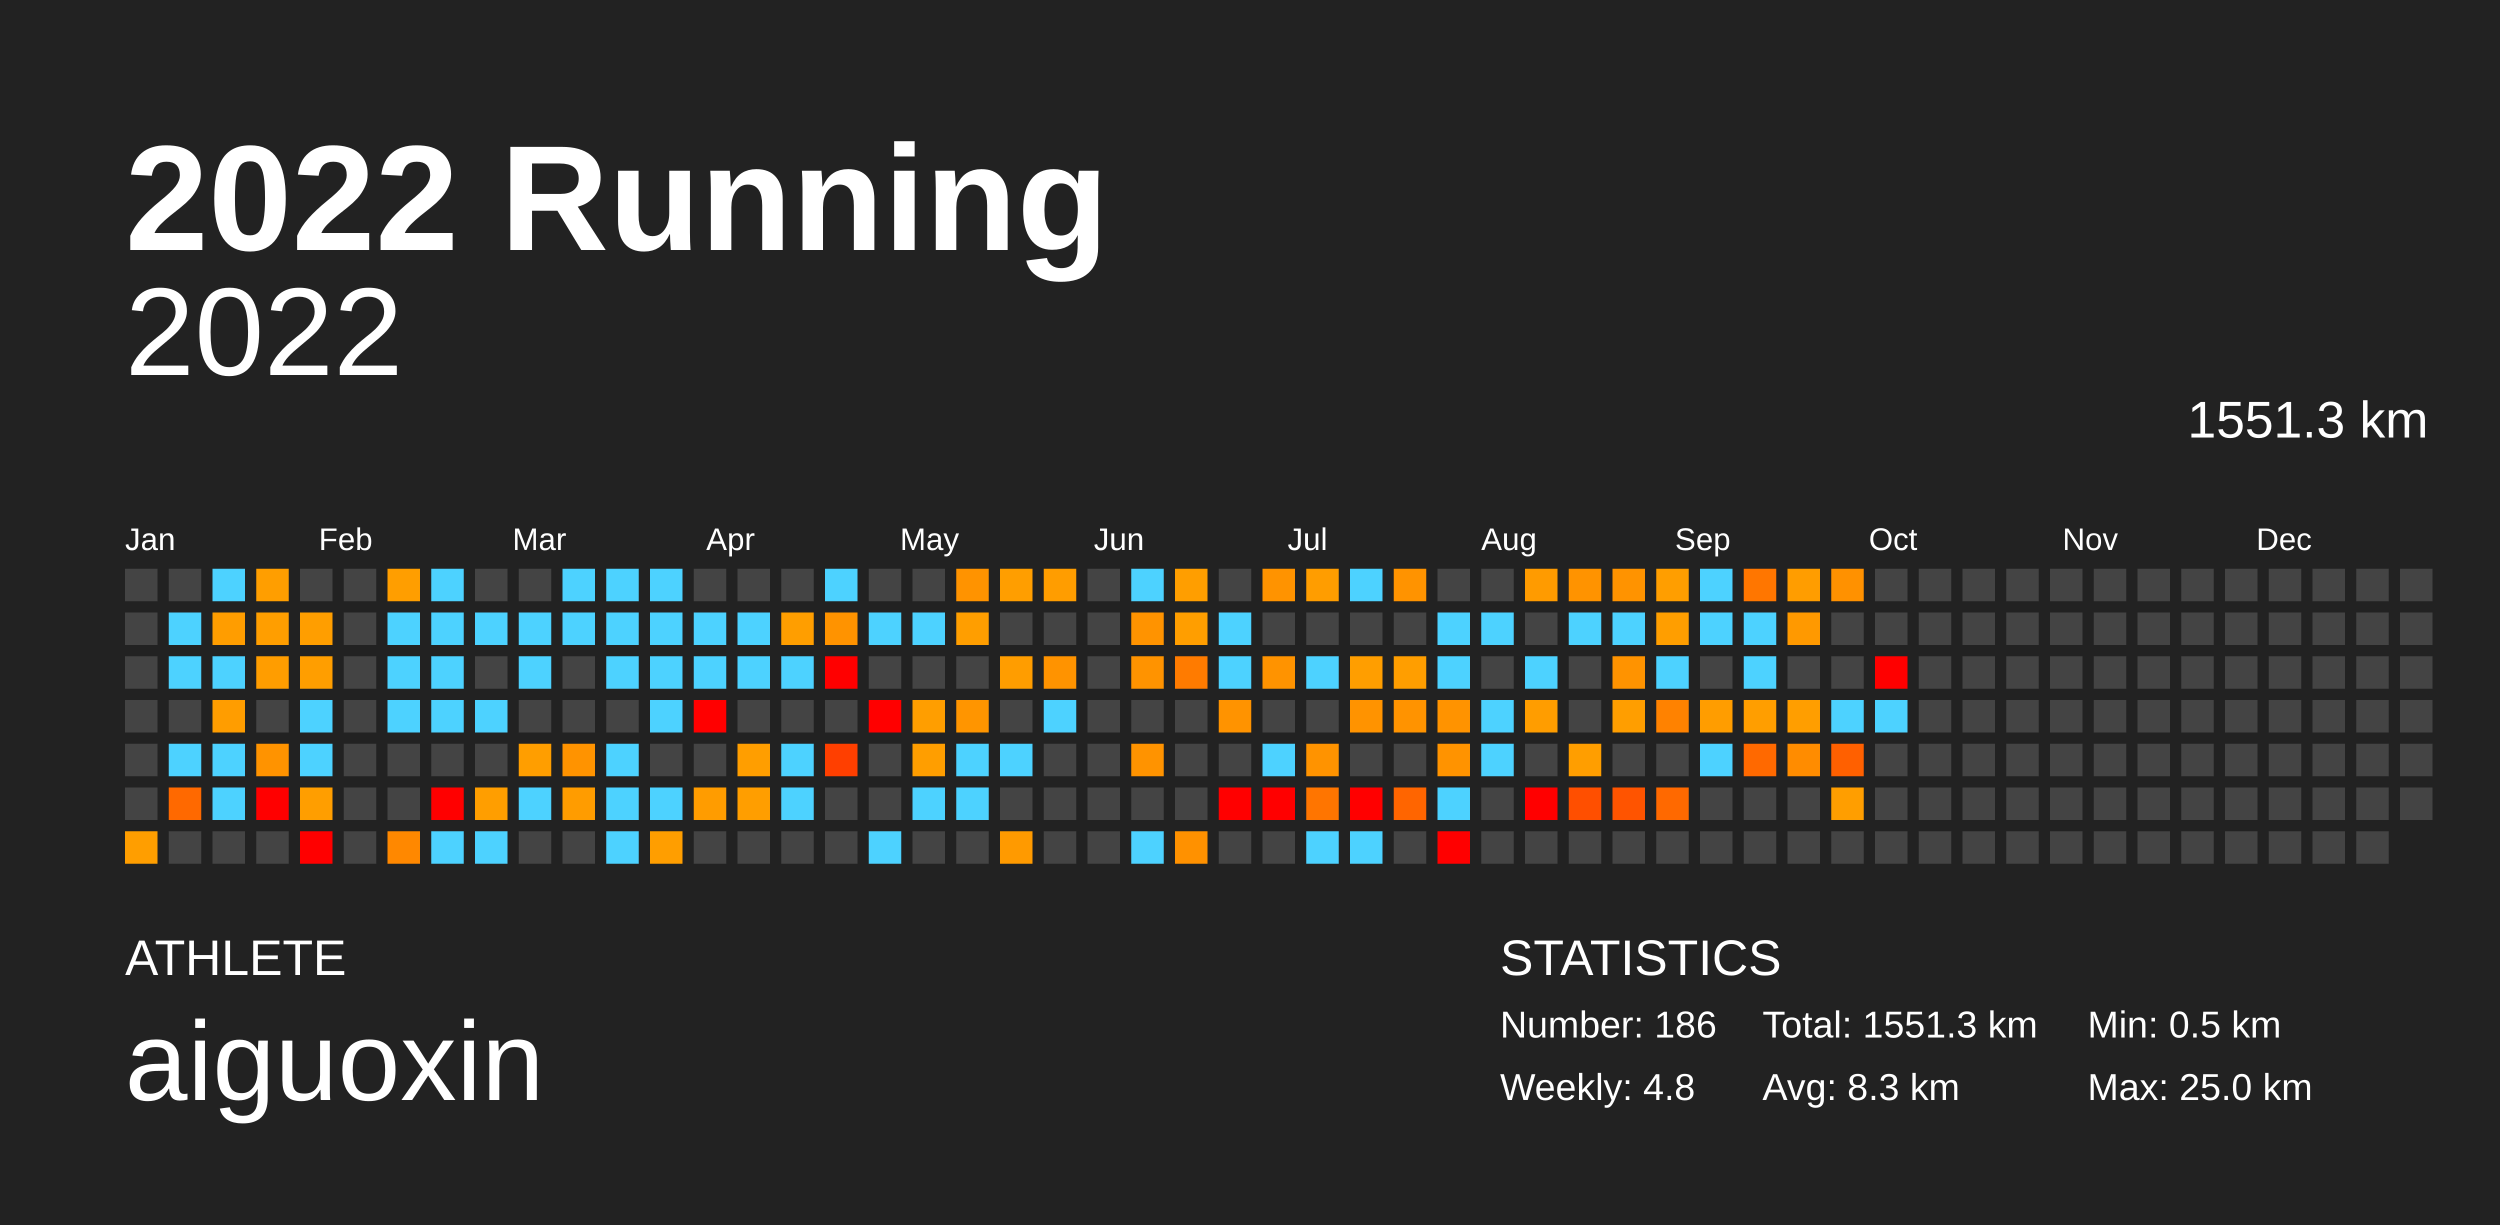
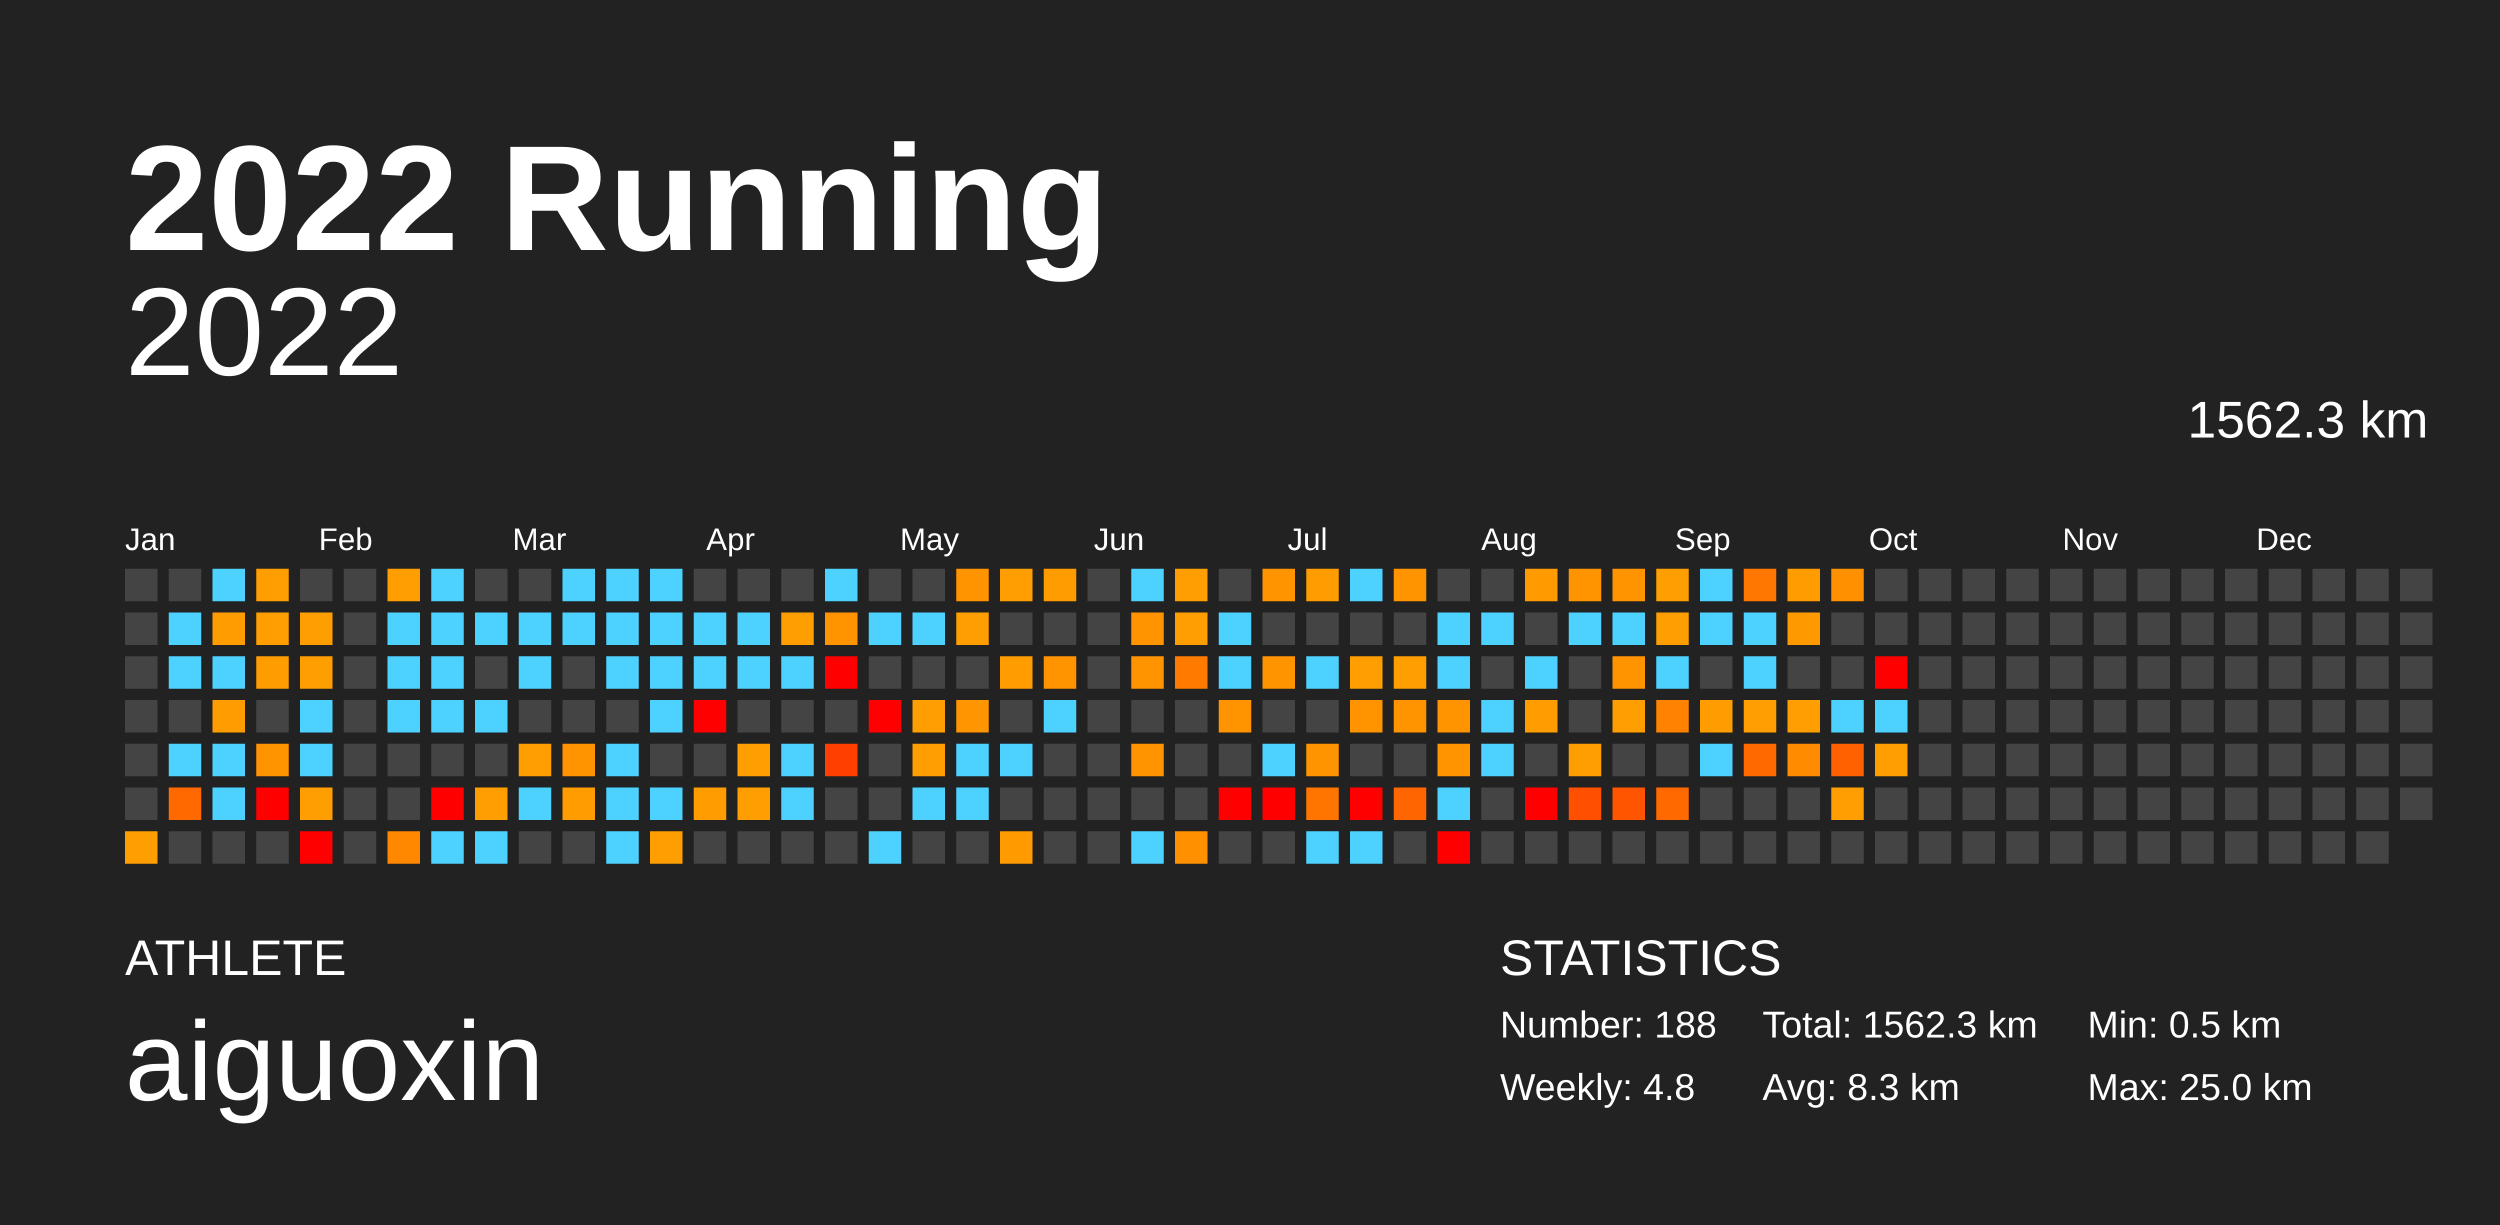
<svg xmlns="http://www.w3.org/2000/svg" baseProfile="full" height="98mm" version="1.1" viewBox="0,0,200,98" width="200mm">
  <defs />
  <rect fill="#222222" height="98" width="200" x="0" y="0" />
  <text fill="#FFFFFF" style="font-size:12px; font-family:Arial; font-weight:bold;" x="10" y="20">2022 Running</text>
  <text fill="#FFFFFF" style="font-size:4px; font-family:Arial" x="10" y="78">ATHLETE</text>
  <text fill="#FFFFFF" style="font-size:9px; font-family:Arial" x="10" y="88">aiguoxin</text>
  <text fill="#FFFFFF" style="font-size:4px; font-family:Arial" x="120" y="78">STATISTICS</text>
-   <text fill="#FFFFFF" style="font-size:3px; font-family:Arial" x="120" y="83">Number: 186</text>
+   <text fill="#FFFFFF" style="font-size:3px; font-family:Arial" x="120" y="83">Number: 188</text>
  <text fill="#FFFFFF" style="font-size:3px; font-family:Arial" x="120" y="88">Weekly: 4.8</text>
-   <text fill="#FFFFFF" style="font-size:3px; font-family:Arial" x="141" y="83">Total: 1551.3 km</text>
+   <text fill="#FFFFFF" style="font-size:3px; font-family:Arial" x="141" y="83">Total: 1562.3 km</text>
  <text fill="#FFFFFF" style="font-size:3px; font-family:Arial" x="141" y="88">Avg: 8.3 km</text>
  <text fill="#FFFFFF" style="font-size:3px; font-family:Arial" x="167" y="83">Min: 0.5 km</text>
  <text fill="#FFFFFF" style="font-size:3px; font-family:Arial" x="167" y="88">Max: 25.0 km</text>
  <text alignment-baseline="hanging" fill="#FFFFFF" style="font-size:10.0px; font-family:Arial;" x="10" y="30">2022</text>
-   <text alignment-baseline="hanging" fill="#FFFFFF" style="font-size:4.125px; font-family:Arial;" x="175" y="35">1551.3 km</text>
+   <text alignment-baseline="hanging" fill="#FFFFFF" style="font-size:4.125px; font-family:Arial;" x="175" y="35">1562.3 km</text>
  <text fill="#FFFFFF" style="font-size:2.5px; font-family:Arial" x="10.0" y="44">Jan</text>
  <text fill="#FFFFFF" style="font-size:2.5px; font-family:Arial" x="25.5" y="44">Feb</text>
  <text fill="#FFFFFF" style="font-size:2.5px; font-family:Arial" x="41.0" y="44">Mar</text>
  <text fill="#FFFFFF" style="font-size:2.5px; font-family:Arial" x="56.5" y="44">Apr</text>
  <text fill="#FFFFFF" style="font-size:2.5px; font-family:Arial" x="72.0" y="44">May</text>
  <text fill="#FFFFFF" style="font-size:2.5px; font-family:Arial" x="87.5" y="44">Jun</text>
  <text fill="#FFFFFF" style="font-size:2.5px; font-family:Arial" x="103.0" y="44">Jul</text>
  <text fill="#FFFFFF" style="font-size:2.5px; font-family:Arial" x="118.5" y="44">Aug</text>
  <text fill="#FFFFFF" style="font-size:2.5px; font-family:Arial" x="134.0" y="44">Sep</text>
  <text fill="#FFFFFF" style="font-size:2.5px; font-family:Arial" x="149.5" y="44">Oct</text>
  <text fill="#FFFFFF" style="font-size:2.5px; font-family:Arial" x="165.0" y="44">Nov</text>
  <text fill="#FFFFFF" style="font-size:2.5px; font-family:Arial" x="180.5" y="44">Dec</text>
  <rect fill="#444444" height="2.6" width="2.6" x="10.0" y="45.5" />
  <rect fill="#444444" height="2.6" width="2.6" x="10.0" y="49.0" />
  <rect fill="#444444" height="2.6" width="2.6" x="10.0" y="52.5" />
  <rect fill="#444444" height="2.6" width="2.6" x="10.0" y="56.0" />
  <rect fill="#444444" height="2.6" width="2.6" x="10.0" y="59.5" />
  <rect fill="#444444" height="2.6" width="2.6" x="10.0" y="63.0" />
  <rect fill="#ff9e00" height="2.6" width="2.6" x="10.0" y="66.5" />
  <rect fill="#444444" height="2.6" width="2.6" x="13.5" y="45.5" />
  <rect fill="#4dd2ff" height="2.6" width="2.6" x="13.5" y="49.0" />
  <rect fill="#4dd2ff" height="2.6" width="2.6" x="13.5" y="52.5" />
  <rect fill="#444444" height="2.6" width="2.6" x="13.5" y="56.0" />
  <rect fill="#4dd2ff" height="2.6" width="2.6" x="13.5" y="59.5" />
  <rect fill="#ff6900" height="2.6" width="2.6" x="13.5" y="63.0" />
  <rect fill="#444444" height="2.6" width="2.6" x="13.5" y="66.5" />
  <rect fill="#4dd2ff" height="2.6" width="2.6" x="17.0" y="45.5" />
  <rect fill="#ff9d00" height="2.6" width="2.6" x="17.0" y="49.0" />
  <rect fill="#4dd2ff" height="2.6" width="2.6" x="17.0" y="52.5" />
  <rect fill="#ff9d00" height="2.6" width="2.6" x="17.0" y="56.0" />
  <rect fill="#4dd2ff" height="2.6" width="2.6" x="17.0" y="59.5" />
  <rect fill="#4dd2ff" height="2.6" width="2.6" x="17.0" y="63.0" />
  <rect fill="#444444" height="2.6" width="2.6" x="17.0" y="66.5" />
  <rect fill="#ff9e00" height="2.6" width="2.6" x="20.5" y="45.5" />
  <rect fill="#ff9e00" height="2.6" width="2.6" x="20.5" y="49.0" />
  <rect fill="#ff9d00" height="2.6" width="2.6" x="20.5" y="52.5" />
  <rect fill="#444444" height="2.6" width="2.6" x="20.5" y="56.0" />
  <rect fill="#ff9300" height="2.6" width="2.6" x="20.5" y="59.5" />
  <rect fill="red" height="2.6" width="2.6" x="20.5" y="63.0" />
  <rect fill="#444444" height="2.6" width="2.6" x="20.5" y="66.5" />
  <rect fill="#444444" height="2.6" width="2.6" x="24.0" y="45.5" />
  <rect fill="#ff9e00" height="2.6" width="2.6" x="24.0" y="49.0" />
  <rect fill="#ff9e00" height="2.6" width="2.6" x="24.0" y="52.5" />
  <rect fill="#4dd2ff" height="2.6" width="2.6" x="24.0" y="56.0" />
  <rect fill="#4dd2ff" height="2.6" width="2.6" x="24.0" y="59.5" />
  <rect fill="#ff9e00" height="2.6" width="2.6" x="24.0" y="63.0" />
  <rect fill="red" height="2.6" width="2.6" x="24.0" y="66.5" />
  <rect fill="#444444" height="2.6" width="2.6" x="27.5" y="45.5" />
  <rect fill="#444444" height="2.6" width="2.6" x="27.5" y="49.0" />
  <rect fill="#444444" height="2.6" width="2.6" x="27.5" y="52.5" />
  <rect fill="#444444" height="2.6" width="2.6" x="27.5" y="56.0" />
  <rect fill="#444444" height="2.6" width="2.6" x="27.5" y="59.5" />
  <rect fill="#444444" height="2.6" width="2.6" x="27.5" y="63.0" />
  <rect fill="#444444" height="2.6" width="2.6" x="27.5" y="66.5" />
  <rect fill="#ff9e00" height="2.6" width="2.6" x="31.0" y="45.5" />
  <rect fill="#4dd2ff" height="2.6" width="2.6" x="31.0" y="49.0" />
  <rect fill="#4dd2ff" height="2.6" width="2.6" x="31.0" y="52.5" />
  <rect fill="#4dd2ff" height="2.6" width="2.6" x="31.0" y="56.0" />
  <rect fill="#444444" height="2.6" width="2.6" x="31.0" y="59.5" />
  <rect fill="#444444" height="2.6" width="2.6" x="31.0" y="63.0" />
  <rect fill="#ff8800" height="2.6" width="2.6" x="31.0" y="66.5" />
  <rect fill="#4dd2ff" height="2.6" width="2.6" x="34.5" y="45.5" />
  <rect fill="#4dd2ff" height="2.6" width="2.6" x="34.5" y="49.0" />
  <rect fill="#4dd2ff" height="2.6" width="2.6" x="34.5" y="52.5" />
  <rect fill="#4dd2ff" height="2.6" width="2.6" x="34.5" y="56.0" />
  <rect fill="#444444" height="2.6" width="2.6" x="34.5" y="59.5" />
  <rect fill="red" height="2.6" width="2.6" x="34.5" y="63.0" />
  <rect fill="#4dd2ff" height="2.6" width="2.6" x="34.5" y="66.5" />
  <rect fill="#444444" height="2.6" width="2.6" x="38.0" y="45.5" />
  <rect fill="#4dd2ff" height="2.6" width="2.6" x="38.0" y="49.0" />
  <rect fill="#444444" height="2.6" width="2.6" x="38.0" y="52.5" />
  <rect fill="#4dd2ff" height="2.6" width="2.6" x="38.0" y="56.0" />
  <rect fill="#444444" height="2.6" width="2.6" x="38.0" y="59.5" />
  <rect fill="#ff9e00" height="2.6" width="2.6" x="38.0" y="63.0" />
  <rect fill="#4dd2ff" height="2.6" width="2.6" x="38.0" y="66.5" />
  <rect fill="#444444" height="2.6" width="2.6" x="41.5" y="45.5" />
  <rect fill="#4dd2ff" height="2.6" width="2.6" x="41.5" y="49.0" />
  <rect fill="#4dd2ff" height="2.6" width="2.6" x="41.5" y="52.5" />
  <rect fill="#444444" height="2.6" width="2.6" x="41.5" y="56.0" />
  <rect fill="#ff9e00" height="2.6" width="2.6" x="41.5" y="59.5" />
  <rect fill="#4dd2ff" height="2.6" width="2.6" x="41.5" y="63.0" />
  <rect fill="#444444" height="2.6" width="2.6" x="41.5" y="66.5" />
  <rect fill="#4dd2ff" height="2.6" width="2.6" x="45.0" y="45.5" />
  <rect fill="#4dd2ff" height="2.6" width="2.6" x="45.0" y="49.0" />
  <rect fill="#444444" height="2.6" width="2.6" x="45.0" y="52.5" />
  <rect fill="#444444" height="2.6" width="2.6" x="45.0" y="56.0" />
  <rect fill="#ff9300" height="2.6" width="2.6" x="45.0" y="59.5" />
  <rect fill="#ff9c00" height="2.6" width="2.6" x="45.0" y="63.0" />
  <rect fill="#444444" height="2.6" width="2.6" x="45.0" y="66.5" />
  <rect fill="#4dd2ff" height="2.6" width="2.6" x="48.5" y="45.5" />
  <rect fill="#4dd2ff" height="2.6" width="2.6" x="48.5" y="49.0" />
  <rect fill="#4dd2ff" height="2.6" width="2.6" x="48.5" y="52.5" />
  <rect fill="#444444" height="2.6" width="2.6" x="48.5" y="56.0" />
  <rect fill="#4dd2ff" height="2.6" width="2.6" x="48.5" y="59.5" />
  <rect fill="#4dd2ff" height="2.6" width="2.6" x="48.5" y="63.0" />
  <rect fill="#4dd2ff" height="2.6" width="2.6" x="48.5" y="66.5" />
  <rect fill="#4dd2ff" height="2.6" width="2.6" x="52.0" y="45.5" />
  <rect fill="#4dd2ff" height="2.6" width="2.6" x="52.0" y="49.0" />
  <rect fill="#4dd2ff" height="2.6" width="2.6" x="52.0" y="52.5" />
  <rect fill="#4dd2ff" height="2.6" width="2.6" x="52.0" y="56.0" />
  <rect fill="#444444" height="2.6" width="2.6" x="52.0" y="59.5" />
  <rect fill="#4dd2ff" height="2.6" width="2.6" x="52.0" y="63.0" />
  <rect fill="#ff9e00" height="2.6" width="2.6" x="52.0" y="66.5" />
  <rect fill="#444444" height="2.6" width="2.6" x="55.5" y="45.5" />
  <rect fill="#4dd2ff" height="2.6" width="2.6" x="55.5" y="49.0" />
  <rect fill="#4dd2ff" height="2.6" width="2.6" x="55.5" y="52.5" />
  <rect fill="red" height="2.6" width="2.6" x="55.5" y="56.0" />
  <rect fill="#444444" height="2.6" width="2.6" x="55.5" y="59.5" />
  <rect fill="#ff9c00" height="2.6" width="2.6" x="55.5" y="63.0" />
  <rect fill="#444444" height="2.6" width="2.6" x="55.5" y="66.5" />
  <rect fill="#444444" height="2.6" width="2.6" x="59.0" y="45.5" />
  <rect fill="#4dd2ff" height="2.6" width="2.6" x="59.0" y="49.0" />
  <rect fill="#4dd2ff" height="2.6" width="2.6" x="59.0" y="52.5" />
  <rect fill="#444444" height="2.6" width="2.6" x="59.0" y="56.0" />
  <rect fill="#ff9e00" height="2.6" width="2.6" x="59.0" y="59.5" />
  <rect fill="#ff9e00" height="2.6" width="2.6" x="59.0" y="63.0" />
  <rect fill="#444444" height="2.6" width="2.6" x="59.0" y="66.5" />
  <rect fill="#444444" height="2.6" width="2.6" x="62.5" y="45.5" />
  <rect fill="#ff9e00" height="2.6" width="2.6" x="62.5" y="49.0" />
  <rect fill="#4dd2ff" height="2.6" width="2.6" x="62.5" y="52.5" />
  <rect fill="#444444" height="2.6" width="2.6" x="62.5" y="56.0" />
  <rect fill="#4dd2ff" height="2.6" width="2.6" x="62.5" y="59.5" />
  <rect fill="#4dd2ff" height="2.6" width="2.6" x="62.5" y="63.0" />
  <rect fill="#444444" height="2.6" width="2.6" x="62.5" y="66.5" />
  <rect fill="#4dd2ff" height="2.6" width="2.6" x="66.0" y="45.5" />
  <rect fill="#ff9300" height="2.6" width="2.6" x="66.0" y="49.0" />
  <rect fill="red" height="2.6" width="2.6" x="66.0" y="52.5" />
  <rect fill="#444444" height="2.6" width="2.6" x="66.0" y="56.0" />
  <rect fill="#ff3f00" height="2.6" width="2.6" x="66.0" y="59.5" />
  <rect fill="#444444" height="2.6" width="2.6" x="66.0" y="63.0" />
  <rect fill="#444444" height="2.6" width="2.6" x="66.0" y="66.5" />
  <rect fill="#444444" height="2.6" width="2.6" x="69.5" y="45.5" />
  <rect fill="#4dd2ff" height="2.6" width="2.6" x="69.5" y="49.0" />
  <rect fill="#444444" height="2.6" width="2.6" x="69.5" y="52.5" />
  <rect fill="red" height="2.6" width="2.6" x="69.5" y="56.0" />
  <rect fill="#444444" height="2.6" width="2.6" x="69.5" y="59.5" />
  <rect fill="#444444" height="2.6" width="2.6" x="69.5" y="63.0" />
  <rect fill="#4dd2ff" height="2.6" width="2.6" x="69.5" y="66.5" />
  <rect fill="#444444" height="2.6" width="2.6" x="73.0" y="45.5" />
  <rect fill="#4dd2ff" height="2.6" width="2.6" x="73.0" y="49.0" />
  <rect fill="#444444" height="2.6" width="2.6" x="73.0" y="52.5" />
  <rect fill="#ff9e00" height="2.6" width="2.6" x="73.0" y="56.0" />
  <rect fill="#ff9e00" height="2.6" width="2.6" x="73.0" y="59.5" />
  <rect fill="#4dd2ff" height="2.6" width="2.6" x="73.0" y="63.0" />
  <rect fill="#444444" height="2.6" width="2.6" x="73.0" y="66.5" />
  <rect fill="#ff9300" height="2.6" width="2.6" x="76.5" y="45.5" />
  <rect fill="#ff9e00" height="2.6" width="2.6" x="76.5" y="49.0" />
  <rect fill="#444444" height="2.6" width="2.6" x="76.5" y="52.5" />
  <rect fill="#ff9500" height="2.6" width="2.6" x="76.5" y="56.0" />
  <rect fill="#4dd2ff" height="2.6" width="2.6" x="76.5" y="59.5" />
  <rect fill="#4dd2ff" height="2.6" width="2.6" x="76.5" y="63.0" />
  <rect fill="#444444" height="2.6" width="2.6" x="76.5" y="66.5" />
  <rect fill="#ff9e00" height="2.6" width="2.6" x="80.0" y="45.5" />
  <rect fill="#444444" height="2.6" width="2.6" x="80.0" y="49.0" />
  <rect fill="#ff9d00" height="2.6" width="2.6" x="80.0" y="52.5" />
  <rect fill="#444444" height="2.6" width="2.6" x="80.0" y="56.0" />
  <rect fill="#4dd2ff" height="2.6" width="2.6" x="80.0" y="59.5" />
  <rect fill="#444444" height="2.6" width="2.6" x="80.0" y="63.0" />
  <rect fill="#ff9a00" height="2.6" width="2.6" x="80.0" y="66.5" />
  <rect fill="#ff9d00" height="2.6" width="2.6" x="83.5" y="45.5" />
  <rect fill="#444444" height="2.6" width="2.6" x="83.5" y="49.0" />
  <rect fill="#ff9300" height="2.6" width="2.6" x="83.5" y="52.5" />
  <rect fill="#4dd2ff" height="2.6" width="2.6" x="83.5" y="56.0" />
  <rect fill="#444444" height="2.6" width="2.6" x="83.5" y="59.5" />
  <rect fill="#444444" height="2.6" width="2.6" x="83.5" y="63.0" />
  <rect fill="#444444" height="2.6" width="2.6" x="83.5" y="66.5" />
  <rect fill="#444444" height="2.6" width="2.6" x="87.0" y="45.5" />
  <rect fill="#444444" height="2.6" width="2.6" x="87.0" y="49.0" />
  <rect fill="#444444" height="2.6" width="2.6" x="87.0" y="52.5" />
  <rect fill="#444444" height="2.6" width="2.6" x="87.0" y="56.0" />
  <rect fill="#444444" height="2.6" width="2.6" x="87.0" y="59.5" />
  <rect fill="#444444" height="2.6" width="2.6" x="87.0" y="63.0" />
  <rect fill="#444444" height="2.6" width="2.6" x="87.0" y="66.5" />
  <rect fill="#4dd2ff" height="2.6" width="2.6" x="90.5" y="45.5" />
  <rect fill="#ff9300" height="2.6" width="2.6" x="90.5" y="49.0" />
  <rect fill="#ff9300" height="2.6" width="2.6" x="90.5" y="52.5" />
  <rect fill="#444444" height="2.6" width="2.6" x="90.5" y="56.0" />
  <rect fill="#ff9300" height="2.6" width="2.6" x="90.5" y="59.5" />
  <rect fill="#444444" height="2.6" width="2.6" x="90.5" y="63.0" />
  <rect fill="#4dd2ff" height="2.6" width="2.6" x="90.5" y="66.5" />
  <rect fill="#ff9e00" height="2.6" width="2.6" x="94.0" y="45.5" />
  <rect fill="#ff9e00" height="2.6" width="2.6" x="94.0" y="49.0" />
  <rect fill="#ff7b00" height="2.6" width="2.6" x="94.0" y="52.5" />
  <rect fill="#444444" height="2.6" width="2.6" x="94.0" y="56.0" />
  <rect fill="#444444" height="2.6" width="2.6" x="94.0" y="59.5" />
  <rect fill="#444444" height="2.6" width="2.6" x="94.0" y="63.0" />
  <rect fill="#ff9100" height="2.6" width="2.6" x="94.0" y="66.5" />
  <rect fill="#444444" height="2.6" width="2.6" x="97.5" y="45.5" />
  <rect fill="#4dd2ff" height="2.6" width="2.6" x="97.5" y="49.0" />
  <rect fill="#4dd2ff" height="2.6" width="2.6" x="97.5" y="52.5" />
  <rect fill="#ff9300" height="2.6" width="2.6" x="97.5" y="56.0" />
  <rect fill="#444444" height="2.6" width="2.6" x="97.5" y="59.5" />
  <rect fill="red" height="2.6" width="2.6" x="97.5" y="63.0" />
  <rect fill="#444444" height="2.6" width="2.6" x="97.5" y="66.5" />
  <rect fill="#ff9300" height="2.6" width="2.6" x="101.0" y="45.5" />
  <rect fill="#444444" height="2.6" width="2.6" x="101.0" y="49.0" />
  <rect fill="#ff9300" height="2.6" width="2.6" x="101.0" y="52.5" />
  <rect fill="#444444" height="2.6" width="2.6" x="101.0" y="56.0" />
  <rect fill="#4dd2ff" height="2.6" width="2.6" x="101.0" y="59.5" />
  <rect fill="red" height="2.6" width="2.6" x="101.0" y="63.0" />
  <rect fill="#444444" height="2.6" width="2.6" x="101.0" y="66.5" />
  <rect fill="#ff9d00" height="2.6" width="2.6" x="104.5" y="45.5" />
  <rect fill="#444444" height="2.6" width="2.6" x="104.5" y="49.0" />
  <rect fill="#4dd2ff" height="2.6" width="2.6" x="104.5" y="52.5" />
  <rect fill="#444444" height="2.6" width="2.6" x="104.5" y="56.0" />
  <rect fill="#ff9300" height="2.6" width="2.6" x="104.5" y="59.5" />
  <rect fill="#ff7500" height="2.6" width="2.6" x="104.5" y="63.0" />
  <rect fill="#4dd2ff" height="2.6" width="2.6" x="104.5" y="66.5" />
  <rect fill="#4dd2ff" height="2.6" width="2.6" x="108.0" y="45.5" />
  <rect fill="#444444" height="2.6" width="2.6" x="108.0" y="49.0" />
  <rect fill="#ff9e00" height="2.6" width="2.6" x="108.0" y="52.5" />
  <rect fill="#ff9300" height="2.6" width="2.6" x="108.0" y="56.0" />
  <rect fill="#444444" height="2.6" width="2.6" x="108.0" y="59.5" />
  <rect fill="red" height="2.6" width="2.6" x="108.0" y="63.0" />
  <rect fill="#4dd2ff" height="2.6" width="2.6" x="108.0" y="66.5" />
  <rect fill="#ff9300" height="2.6" width="2.6" x="111.5" y="45.5" />
  <rect fill="#444444" height="2.6" width="2.6" x="111.5" y="49.0" />
  <rect fill="#ff9e00" height="2.6" width="2.6" x="111.5" y="52.5" />
  <rect fill="#ff9300" height="2.6" width="2.6" x="111.5" y="56.0" />
  <rect fill="#444444" height="2.6" width="2.6" x="111.5" y="59.5" />
  <rect fill="#ff6500" height="2.6" width="2.6" x="111.5" y="63.0" />
  <rect fill="#444444" height="2.6" width="2.6" x="111.5" y="66.5" />
  <rect fill="#444444" height="2.6" width="2.6" x="115.0" y="45.5" />
  <rect fill="#4dd2ff" height="2.6" width="2.6" x="115.0" y="49.0" />
  <rect fill="#4dd2ff" height="2.6" width="2.6" x="115.0" y="52.5" />
  <rect fill="#ff9300" height="2.6" width="2.6" x="115.0" y="56.0" />
  <rect fill="#ff9300" height="2.6" width="2.6" x="115.0" y="59.5" />
  <rect fill="#4dd2ff" height="2.6" width="2.6" x="115.0" y="63.0" />
  <rect fill="red" height="2.6" width="2.6" x="115.0" y="66.5" />
  <rect fill="#444444" height="2.6" width="2.6" x="118.5" y="45.5" />
  <rect fill="#4dd2ff" height="2.6" width="2.6" x="118.5" y="49.0" />
  <rect fill="#444444" height="2.6" width="2.6" x="118.5" y="52.5" />
  <rect fill="#4dd2ff" height="2.6" width="2.6" x="118.5" y="56.0" />
  <rect fill="#4dd2ff" height="2.6" width="2.6" x="118.5" y="59.5" />
  <rect fill="#444444" height="2.6" width="2.6" x="118.5" y="63.0" />
  <rect fill="#444444" height="2.6" width="2.6" x="118.5" y="66.5" />
  <rect fill="#ff9b00" height="2.6" width="2.6" x="122.0" y="45.5" />
  <rect fill="#444444" height="2.6" width="2.6" x="122.0" y="49.0" />
  <rect fill="#4dd2ff" height="2.6" width="2.6" x="122.0" y="52.5" />
  <rect fill="#ff9d00" height="2.6" width="2.6" x="122.0" y="56.0" />
  <rect fill="#444444" height="2.6" width="2.6" x="122.0" y="59.5" />
  <rect fill="red" height="2.6" width="2.6" x="122.0" y="63.0" />
  <rect fill="#444444" height="2.6" width="2.6" x="122.0" y="66.5" />
  <rect fill="#ff9300" height="2.6" width="2.6" x="125.5" y="45.5" />
  <rect fill="#4dd2ff" height="2.6" width="2.6" x="125.5" y="49.0" />
  <rect fill="#444444" height="2.6" width="2.6" x="125.5" y="52.5" />
  <rect fill="#444444" height="2.6" width="2.6" x="125.5" y="56.0" />
  <rect fill="#ff9e00" height="2.6" width="2.6" x="125.5" y="59.5" />
  <rect fill="#ff4f00" height="2.6" width="2.6" x="125.5" y="63.0" />
  <rect fill="#444444" height="2.6" width="2.6" x="125.5" y="66.5" />
  <rect fill="#ff9300" height="2.6" width="2.6" x="129.0" y="45.5" />
  <rect fill="#4dd2ff" height="2.6" width="2.6" x="129.0" y="49.0" />
  <rect fill="#ff9300" height="2.6" width="2.6" x="129.0" y="52.5" />
  <rect fill="#ff9e00" height="2.6" width="2.6" x="129.0" y="56.0" />
  <rect fill="#444444" height="2.6" width="2.6" x="129.0" y="59.5" />
  <rect fill="#ff5400" height="2.6" width="2.6" x="129.0" y="63.0" />
  <rect fill="#444444" height="2.6" width="2.6" x="129.0" y="66.5" />
  <rect fill="#ff9e00" height="2.6" width="2.6" x="132.5" y="45.5" />
  <rect fill="#ff9e00" height="2.6" width="2.6" x="132.5" y="49.0" />
  <rect fill="#4dd2ff" height="2.6" width="2.6" x="132.5" y="52.5" />
  <rect fill="#ff8200" height="2.6" width="2.6" x="132.5" y="56.0" />
  <rect fill="#444444" height="2.6" width="2.6" x="132.5" y="59.5" />
  <rect fill="#ff6900" height="2.6" width="2.6" x="132.5" y="63.0" />
  <rect fill="#444444" height="2.6" width="2.6" x="132.5" y="66.5" />
  <rect fill="#4dd2ff" height="2.6" width="2.6" x="136.0" y="45.5" />
  <rect fill="#4dd2ff" height="2.6" width="2.6" x="136.0" y="49.0" />
  <rect fill="#444444" height="2.6" width="2.6" x="136.0" y="52.5" />
  <rect fill="#ff9d00" height="2.6" width="2.6" x="136.0" y="56.0" />
  <rect fill="#4dd2ff" height="2.6" width="2.6" x="136.0" y="59.5" />
  <rect fill="#444444" height="2.6" width="2.6" x="136.0" y="63.0" />
  <rect fill="#444444" height="2.6" width="2.6" x="136.0" y="66.5" />
  <rect fill="#ff7600" height="2.6" width="2.6" x="139.5" y="45.5" />
  <rect fill="#4dd2ff" height="2.6" width="2.6" x="139.5" y="49.0" />
  <rect fill="#4dd2ff" height="2.6" width="2.6" x="139.5" y="52.5" />
  <rect fill="#ff9e00" height="2.6" width="2.6" x="139.5" y="56.0" />
  <rect fill="#ff6900" height="2.6" width="2.6" x="139.5" y="59.5" />
  <rect fill="#444444" height="2.6" width="2.6" x="139.5" y="63.0" />
  <rect fill="#444444" height="2.6" width="2.6" x="139.5" y="66.5" />
  <rect fill="#ff9d00" height="2.6" width="2.6" x="143.0" y="45.5" />
  <rect fill="#ff9900" height="2.6" width="2.6" x="143.0" y="49.0" />
  <rect fill="#444444" height="2.6" width="2.6" x="143.0" y="52.5" />
  <rect fill="#ff9e00" height="2.6" width="2.6" x="143.0" y="56.0" />
  <rect fill="#ff8c00" height="2.6" width="2.6" x="143.0" y="59.5" />
  <rect fill="#444444" height="2.6" width="2.6" x="143.0" y="63.0" />
  <rect fill="#444444" height="2.6" width="2.6" x="143.0" y="66.5" />
  <rect fill="#ff9100" height="2.6" width="2.6" x="146.5" y="45.5" />
  <rect fill="#444444" height="2.6" width="2.6" x="146.5" y="49.0" />
  <rect fill="#444444" height="2.6" width="2.6" x="146.5" y="52.5" />
  <rect fill="#4dd2ff" height="2.6" width="2.6" x="146.5" y="56.0" />
  <rect fill="#ff6000" height="2.6" width="2.6" x="146.5" y="59.5" />
  <rect fill="#ff9e00" height="2.6" width="2.6" x="146.5" y="63.0" />
  <rect fill="#444444" height="2.6" width="2.6" x="146.5" y="66.5" />
  <rect fill="#444444" height="2.6" width="2.6" x="150.0" y="45.5" />
  <rect fill="#444444" height="2.6" width="2.6" x="150.0" y="49.0" />
  <rect fill="red" height="2.6" width="2.6" x="150.0" y="52.5" />
  <rect fill="#4dd2ff" height="2.6" width="2.6" x="150.0" y="56.0" />
-   <rect fill="#444444" height="2.6" width="2.6" x="150.0" y="59.5" />
+   <rect fill="#ff9e00" height="2.6" width="2.6" x="150.0" y="59.5" />
  <rect fill="#444444" height="2.6" width="2.6" x="150.0" y="63.0" />
  <rect fill="#444444" height="2.6" width="2.6" x="150.0" y="66.5" />
  <rect fill="#444444" height="2.6" width="2.6" x="153.5" y="45.5" />
  <rect fill="#444444" height="2.6" width="2.6" x="153.5" y="49.0" />
  <rect fill="#444444" height="2.6" width="2.6" x="153.5" y="52.5" />
  <rect fill="#444444" height="2.6" width="2.6" x="153.5" y="56.0" />
  <rect fill="#444444" height="2.6" width="2.6" x="153.5" y="59.5" />
  <rect fill="#444444" height="2.6" width="2.6" x="153.5" y="63.0" />
  <rect fill="#444444" height="2.6" width="2.6" x="153.5" y="66.5" />
  <rect fill="#444444" height="2.6" width="2.6" x="157.0" y="45.5" />
  <rect fill="#444444" height="2.6" width="2.6" x="157.0" y="49.0" />
  <rect fill="#444444" height="2.6" width="2.6" x="157.0" y="52.5" />
  <rect fill="#444444" height="2.6" width="2.6" x="157.0" y="56.0" />
  <rect fill="#444444" height="2.6" width="2.6" x="157.0" y="59.5" />
  <rect fill="#444444" height="2.6" width="2.6" x="157.0" y="63.0" />
  <rect fill="#444444" height="2.6" width="2.6" x="157.0" y="66.5" />
  <rect fill="#444444" height="2.6" width="2.6" x="160.5" y="45.5" />
  <rect fill="#444444" height="2.6" width="2.6" x="160.5" y="49.0" />
  <rect fill="#444444" height="2.6" width="2.6" x="160.5" y="52.5" />
  <rect fill="#444444" height="2.6" width="2.6" x="160.5" y="56.0" />
  <rect fill="#444444" height="2.6" width="2.6" x="160.5" y="59.5" />
  <rect fill="#444444" height="2.6" width="2.6" x="160.5" y="63.0" />
  <rect fill="#444444" height="2.6" width="2.6" x="160.5" y="66.5" />
  <rect fill="#444444" height="2.6" width="2.6" x="164.0" y="45.5" />
  <rect fill="#444444" height="2.6" width="2.6" x="164.0" y="49.0" />
  <rect fill="#444444" height="2.6" width="2.6" x="164.0" y="52.5" />
  <rect fill="#444444" height="2.6" width="2.6" x="164.0" y="56.0" />
  <rect fill="#444444" height="2.6" width="2.6" x="164.0" y="59.5" />
  <rect fill="#444444" height="2.6" width="2.6" x="164.0" y="63.0" />
  <rect fill="#444444" height="2.6" width="2.6" x="164.0" y="66.5" />
  <rect fill="#444444" height="2.6" width="2.6" x="167.5" y="45.5" />
  <rect fill="#444444" height="2.6" width="2.6" x="167.5" y="49.0" />
  <rect fill="#444444" height="2.6" width="2.6" x="167.5" y="52.5" />
  <rect fill="#444444" height="2.6" width="2.6" x="167.5" y="56.0" />
  <rect fill="#444444" height="2.6" width="2.6" x="167.5" y="59.5" />
  <rect fill="#444444" height="2.6" width="2.6" x="167.5" y="63.0" />
  <rect fill="#444444" height="2.6" width="2.6" x="167.5" y="66.5" />
  <rect fill="#444444" height="2.6" width="2.6" x="171.0" y="45.5" />
  <rect fill="#444444" height="2.6" width="2.6" x="171.0" y="49.0" />
  <rect fill="#444444" height="2.6" width="2.6" x="171.0" y="52.5" />
  <rect fill="#444444" height="2.6" width="2.6" x="171.0" y="56.0" />
  <rect fill="#444444" height="2.6" width="2.6" x="171.0" y="59.5" />
  <rect fill="#444444" height="2.6" width="2.6" x="171.0" y="63.0" />
  <rect fill="#444444" height="2.6" width="2.6" x="171.0" y="66.5" />
  <rect fill="#444444" height="2.6" width="2.6" x="174.5" y="45.5" />
  <rect fill="#444444" height="2.6" width="2.6" x="174.5" y="49.0" />
  <rect fill="#444444" height="2.6" width="2.6" x="174.5" y="52.5" />
  <rect fill="#444444" height="2.6" width="2.6" x="174.5" y="56.0" />
  <rect fill="#444444" height="2.6" width="2.6" x="174.5" y="59.5" />
  <rect fill="#444444" height="2.6" width="2.6" x="174.5" y="63.0" />
  <rect fill="#444444" height="2.6" width="2.6" x="174.5" y="66.5" />
  <rect fill="#444444" height="2.6" width="2.6" x="178.0" y="45.5" />
  <rect fill="#444444" height="2.6" width="2.6" x="178.0" y="49.0" />
  <rect fill="#444444" height="2.6" width="2.6" x="178.0" y="52.5" />
  <rect fill="#444444" height="2.6" width="2.6" x="178.0" y="56.0" />
  <rect fill="#444444" height="2.6" width="2.6" x="178.0" y="59.5" />
  <rect fill="#444444" height="2.6" width="2.6" x="178.0" y="63.0" />
  <rect fill="#444444" height="2.6" width="2.6" x="178.0" y="66.5" />
  <rect fill="#444444" height="2.6" width="2.6" x="181.5" y="45.5" />
  <rect fill="#444444" height="2.6" width="2.6" x="181.5" y="49.0" />
  <rect fill="#444444" height="2.6" width="2.6" x="181.5" y="52.5" />
  <rect fill="#444444" height="2.6" width="2.6" x="181.5" y="56.0" />
  <rect fill="#444444" height="2.6" width="2.6" x="181.5" y="59.5" />
  <rect fill="#444444" height="2.6" width="2.6" x="181.5" y="63.0" />
  <rect fill="#444444" height="2.6" width="2.6" x="181.5" y="66.5" />
  <rect fill="#444444" height="2.6" width="2.6" x="185.0" y="45.5" />
  <rect fill="#444444" height="2.6" width="2.6" x="185.0" y="49.0" />
  <rect fill="#444444" height="2.6" width="2.6" x="185.0" y="52.5" />
  <rect fill="#444444" height="2.6" width="2.6" x="185.0" y="56.0" />
  <rect fill="#444444" height="2.6" width="2.6" x="185.0" y="59.5" />
  <rect fill="#444444" height="2.6" width="2.6" x="185.0" y="63.0" />
  <rect fill="#444444" height="2.6" width="2.6" x="185.0" y="66.5" />
  <rect fill="#444444" height="2.6" width="2.6" x="188.5" y="45.5" />
  <rect fill="#444444" height="2.6" width="2.6" x="188.5" y="49.0" />
  <rect fill="#444444" height="2.6" width="2.6" x="188.5" y="52.5" />
  <rect fill="#444444" height="2.6" width="2.6" x="188.5" y="56.0" />
  <rect fill="#444444" height="2.6" width="2.6" x="188.5" y="59.5" />
  <rect fill="#444444" height="2.6" width="2.6" x="188.5" y="63.0" />
  <rect fill="#444444" height="2.6" width="2.6" x="188.5" y="66.5" />
  <rect fill="#444444" height="2.6" width="2.6" x="192.0" y="45.5" />
  <rect fill="#444444" height="2.6" width="2.6" x="192.0" y="49.0" />
  <rect fill="#444444" height="2.6" width="2.6" x="192.0" y="52.5" />
  <rect fill="#444444" height="2.6" width="2.6" x="192.0" y="56.0" />
  <rect fill="#444444" height="2.6" width="2.6" x="192.0" y="59.5" />
  <rect fill="#444444" height="2.6" width="2.6" x="192.0" y="63.0" />
</svg>
